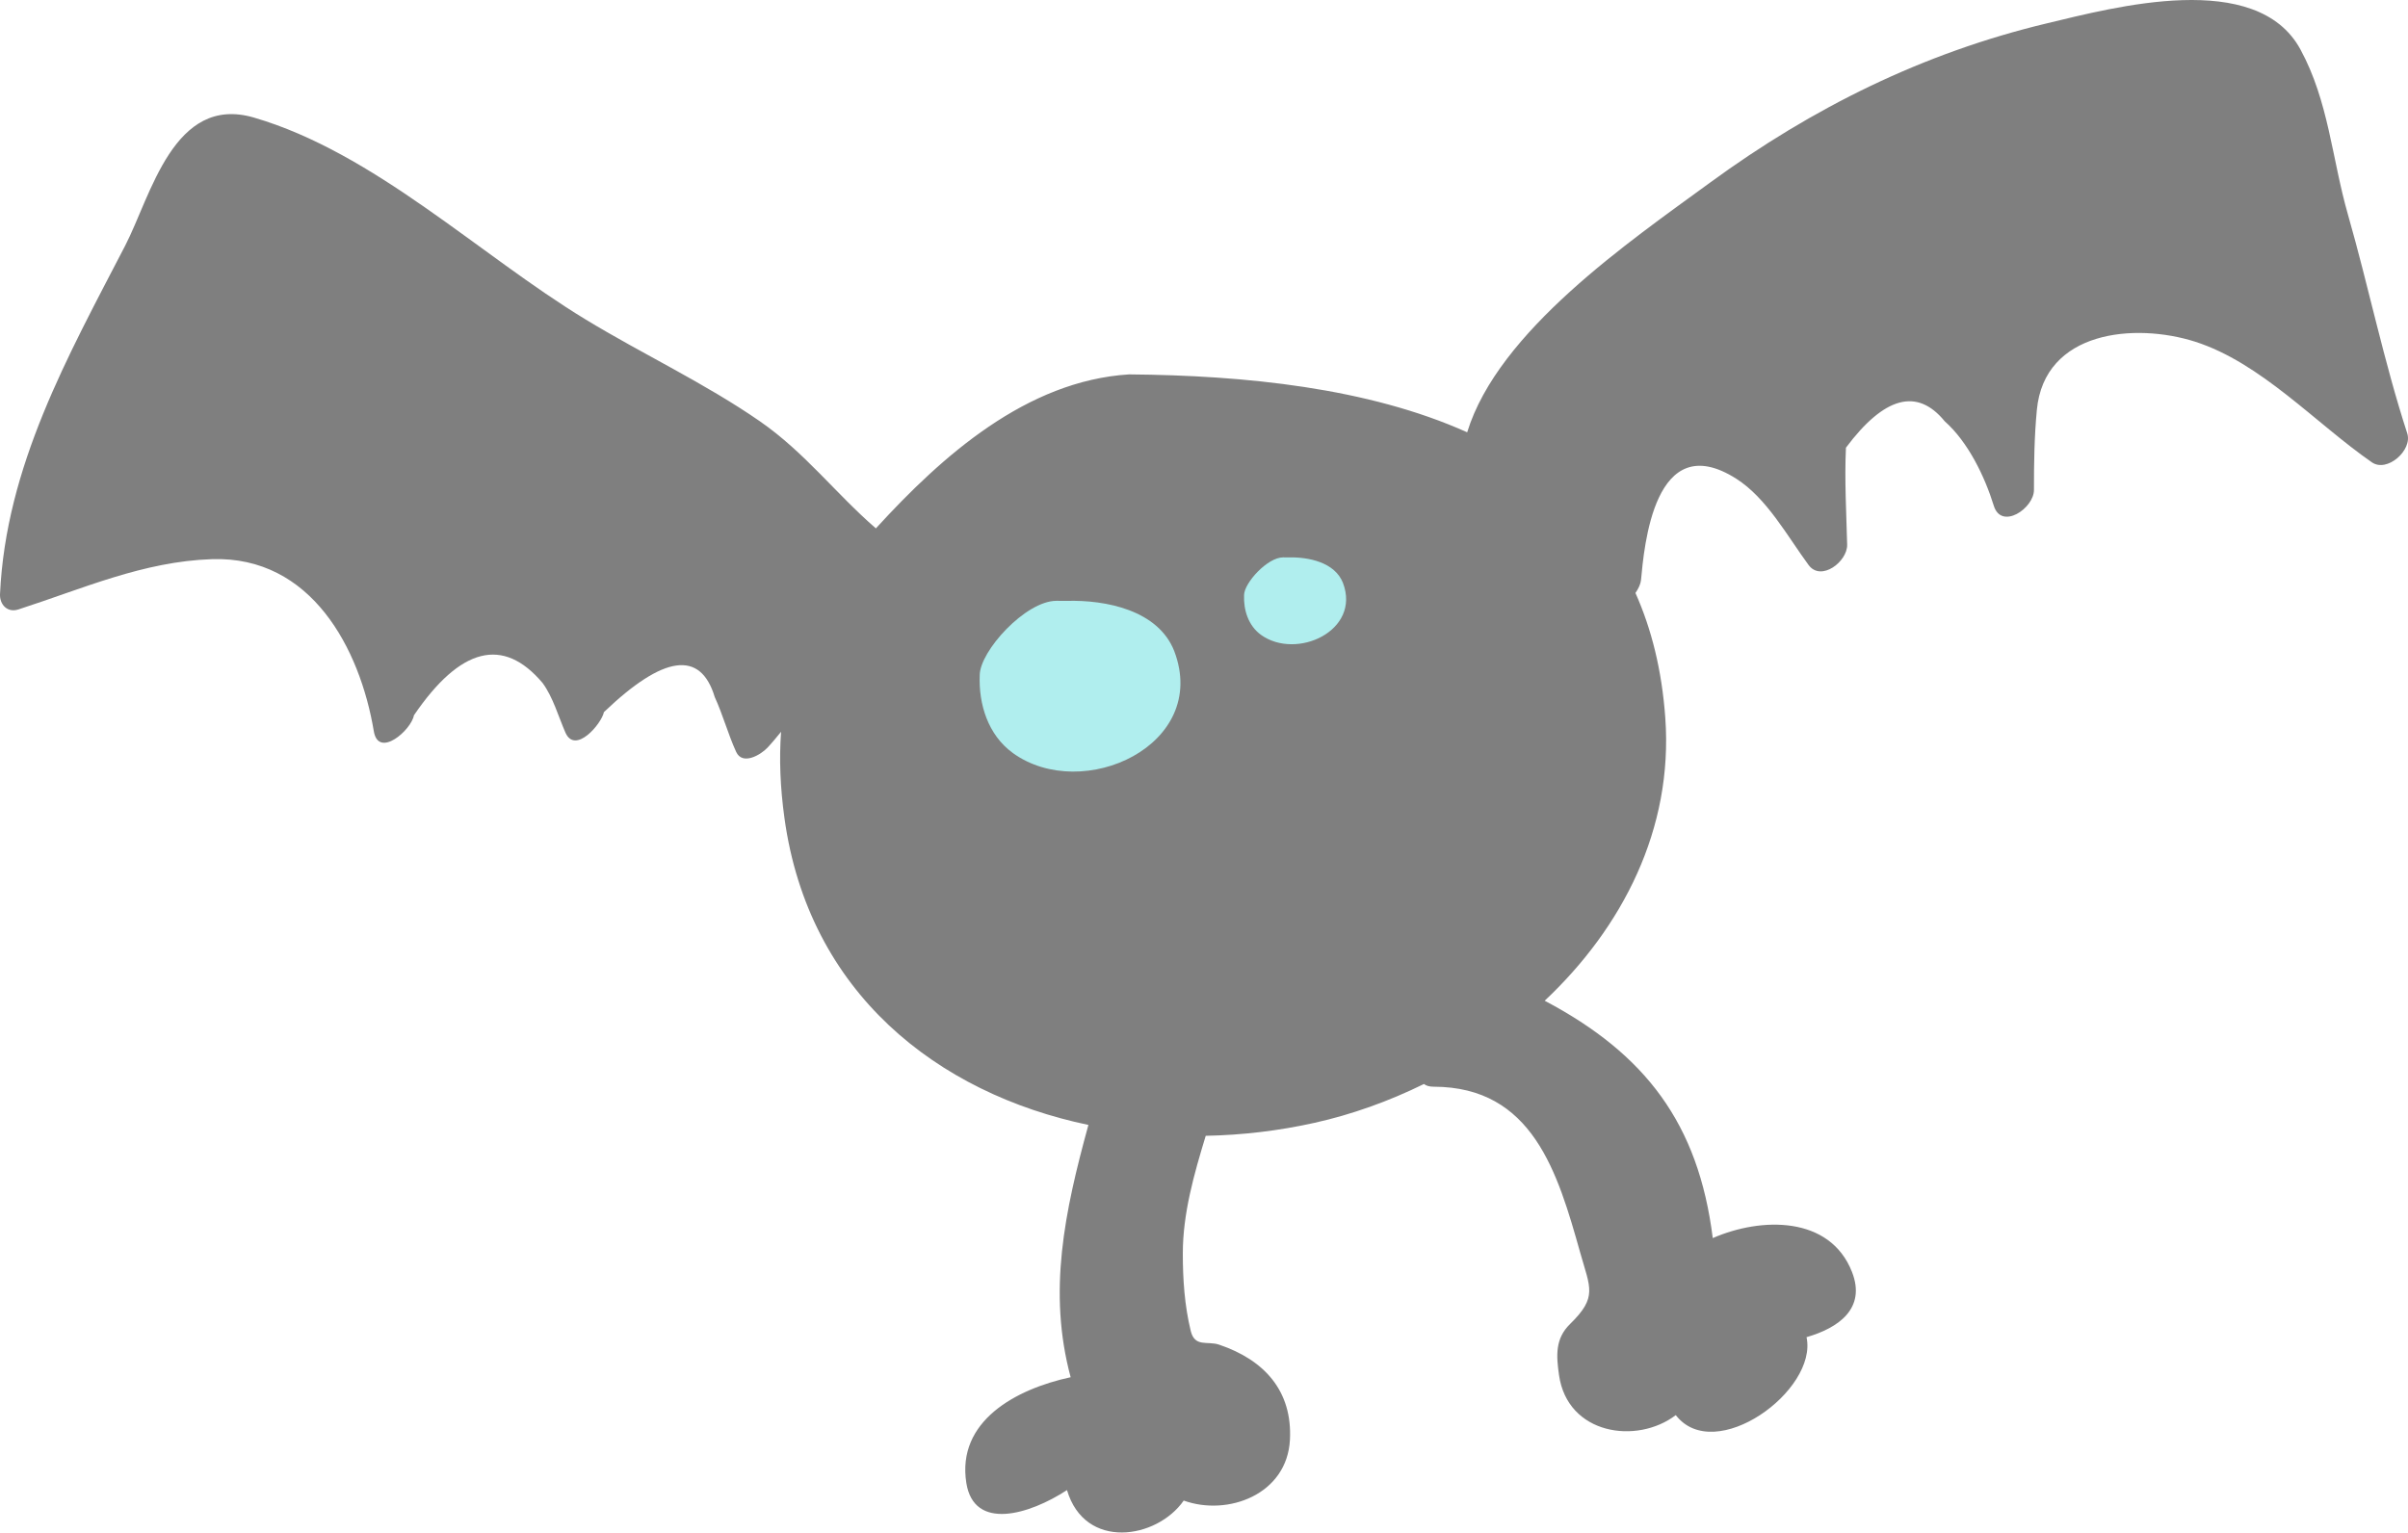
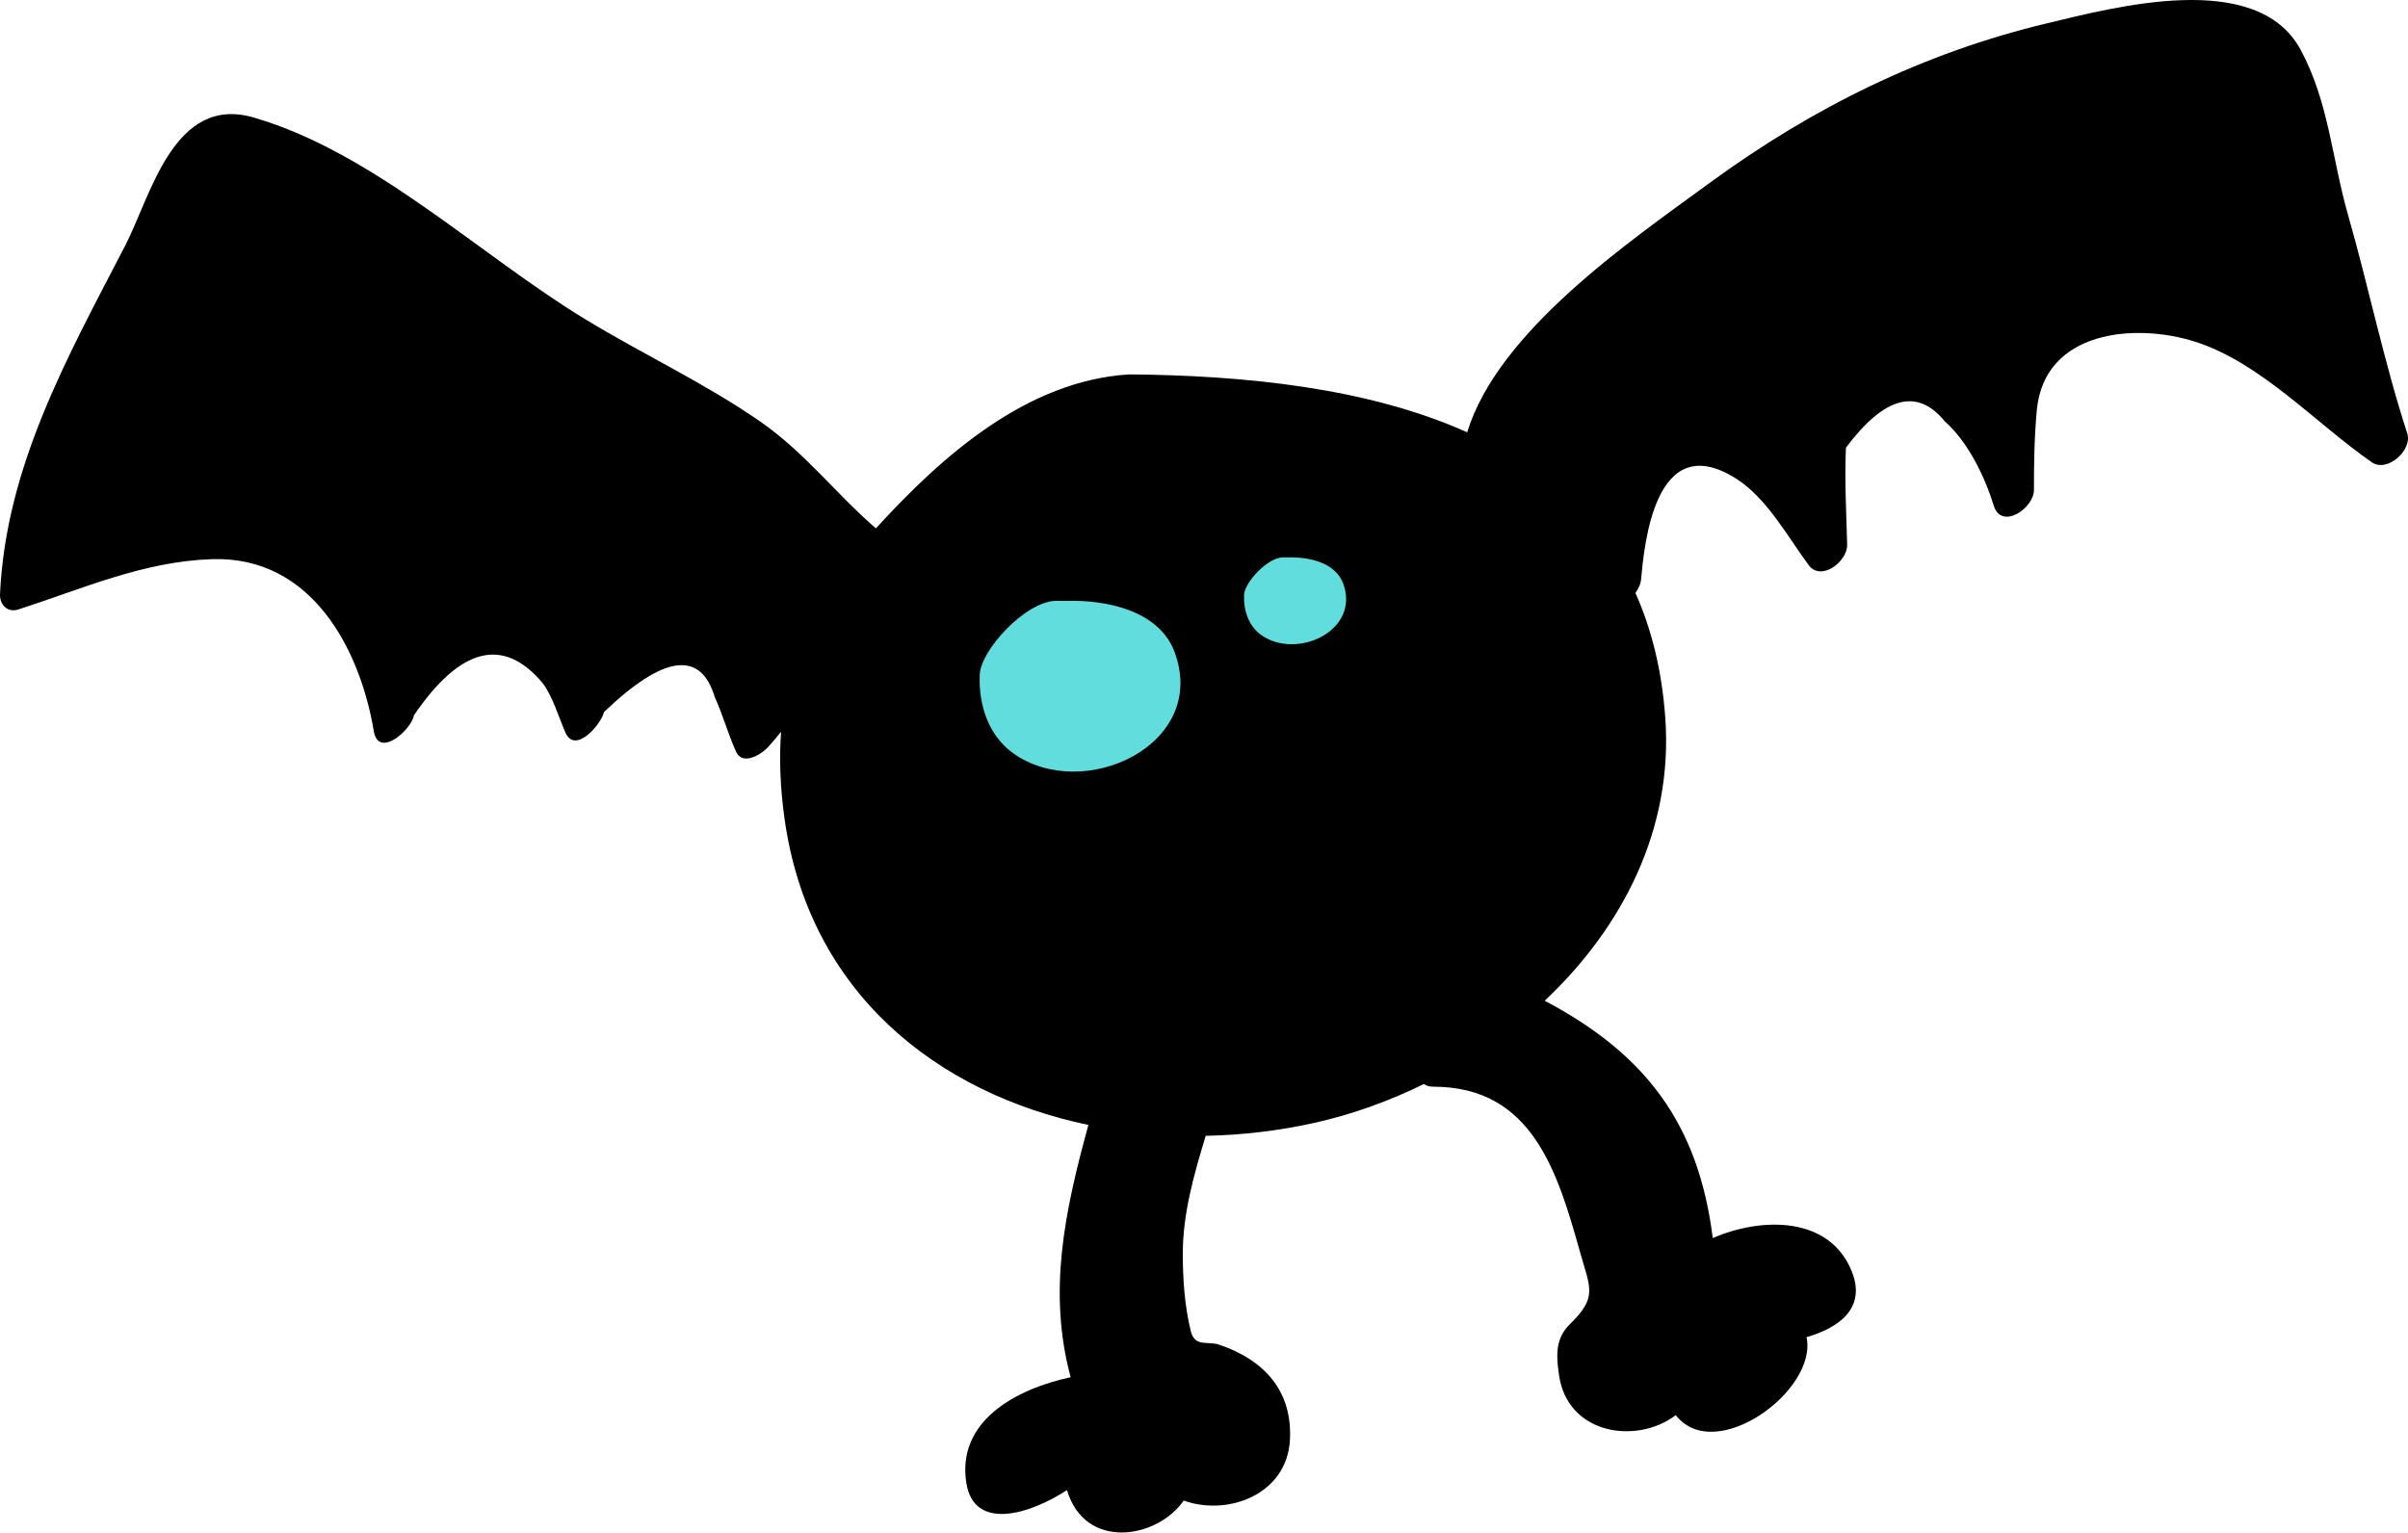
<svg xmlns="http://www.w3.org/2000/svg" preserveAspectRatio="none" overflow="visible" style="display: block;" width="166.074" height="105.721" viewBox="0 0 166.074 105.721" fill="none">
-   <g id="Group" style="mix-blend-mode:multiply" opacity="0.5">
+   <g id="Group" style="mix-blend-mode:multiply">
    <path id="Vector" d="M166.021 29.893C164.405 24.929 163.366 19.813 161.93 14.796C160.828 10.941 160.604 6.995 158.657 3.413C155.639 -2.148 145.811 0.501 141.182 1.607C132.642 3.646 125.011 7.426 117.935 12.6C112.391 16.657 103.332 22.834 101.188 29.822C94.339 26.748 85.839 25.895 77.866 25.828C70.794 26.272 64.972 31.452 60.412 36.446C60.412 36.446 60.408 36.448 60.407 36.45C57.628 34.043 55.513 31.215 52.409 29.064C48.605 26.429 44.321 24.431 40.371 22.028C33.048 17.577 25.816 10.534 17.51 8.11C11.972 6.494 10.402 13.53 8.637 16.939C4.665 24.61 0.408 32.161 0.001 40.984C-0.031 41.707 0.509 42.288 1.265 42.044C5.712 40.611 9.882 38.728 14.627 38.574C21.478 38.352 24.828 44.751 25.781 50.443C26.1 52.348 28.366 50.37 28.547 49.347C31.75 44.648 34.706 43.903 37.418 47.113C38.13 48.07 38.52 49.447 38.992 50.529C39.668 52.085 41.494 49.925 41.651 49.126C45.768 45.186 48.316 44.84 49.294 48.086C49.856 49.312 50.207 50.629 50.767 51.862C51.206 52.833 52.478 52.062 52.929 51.581C53.259 51.23 53.565 50.856 53.869 50.482C53.733 52.348 53.808 54.317 54.102 56.437C55.761 68.475 64.632 75.423 75.065 77.605C73.42 83.595 72.255 89.109 73.84 95.009C70.051 95.826 65.974 98.036 66.645 102.3C67.169 105.634 70.99 104.492 73.588 102.796C74.826 106.977 79.796 106.174 81.638 103.518C84.666 104.612 88.766 103.111 88.964 99.325C89.14 95.959 87.2 93.814 84.074 92.762C83.267 92.492 82.4 92.968 82.12 91.807C81.696 90.055 81.575 88.257 81.576 86.461C81.578 83.709 82.352 80.99 83.156 78.355C85.671 78.307 88.195 78.008 90.657 77.46C93.222 76.89 95.772 75.978 98.208 74.78C98.353 74.896 98.566 74.968 98.875 74.968C105.701 74.981 107.43 80.883 108.987 86.43C109.665 88.846 110.191 89.477 108.29 91.331C107.245 92.349 107.33 93.519 107.523 94.868C108.113 98.976 112.885 99.669 115.574 97.624C118.255 101.094 125.38 95.938 124.593 92.246C126.796 91.609 128.718 90.27 127.726 87.743C126.201 83.86 121.458 83.957 118.125 85.411C117.136 77.498 113.474 72.704 106.534 69.036C111.901 63.986 115.4 57.189 114.852 49.531C114.616 46.222 113.894 43.372 112.793 40.907C113.005 40.603 113.15 40.284 113.176 40.018C113.39 37.758 114.073 29.43 119.735 33.018C121.854 34.361 123.267 36.99 124.735 38.979C125.595 40.146 127.421 38.74 127.394 37.575C127.337 35.34 127.208 33.12 127.31 30.884C129.957 27.346 132.229 26.74 134.122 29.062C135.738 30.492 136.882 32.87 137.51 34.896C138.037 36.583 140.277 35.069 140.277 33.8C140.275 31.955 140.302 30.133 140.475 28.295C140.986 22.794 147.253 22.258 151.373 23.566C155.931 25.015 159.711 29.21 163.581 31.892C164.632 32.625 166.402 31.058 166.021 29.893Z" fill="black" />
    <g id="Group_2">
      <path id="Vector_2" d="M72.858 41.449C70.728 41.449 67.569 44.925 67.569 46.585C67.492 48.558 68.122 50.69 69.86 51.952C74.675 55.424 83.436 51.398 80.989 44.927C79.883 42.084 76.253 41.376 73.57 41.453L72.858 41.449Z" fill="#62DDDD" />
    </g>
    <g id="Group_3">
      <path id="Vector_3" d="M88.493 38.451C87.409 38.451 85.8 40.22 85.8 41.063C85.762 42.068 86.083 43.151 86.964 43.794C89.414 45.56 93.87 43.513 92.624 40.222C92.064 38.777 90.218 38.414 88.853 38.455L88.493 38.451Z" fill="#62DDDD" />
    </g>
  </g>
</svg>
